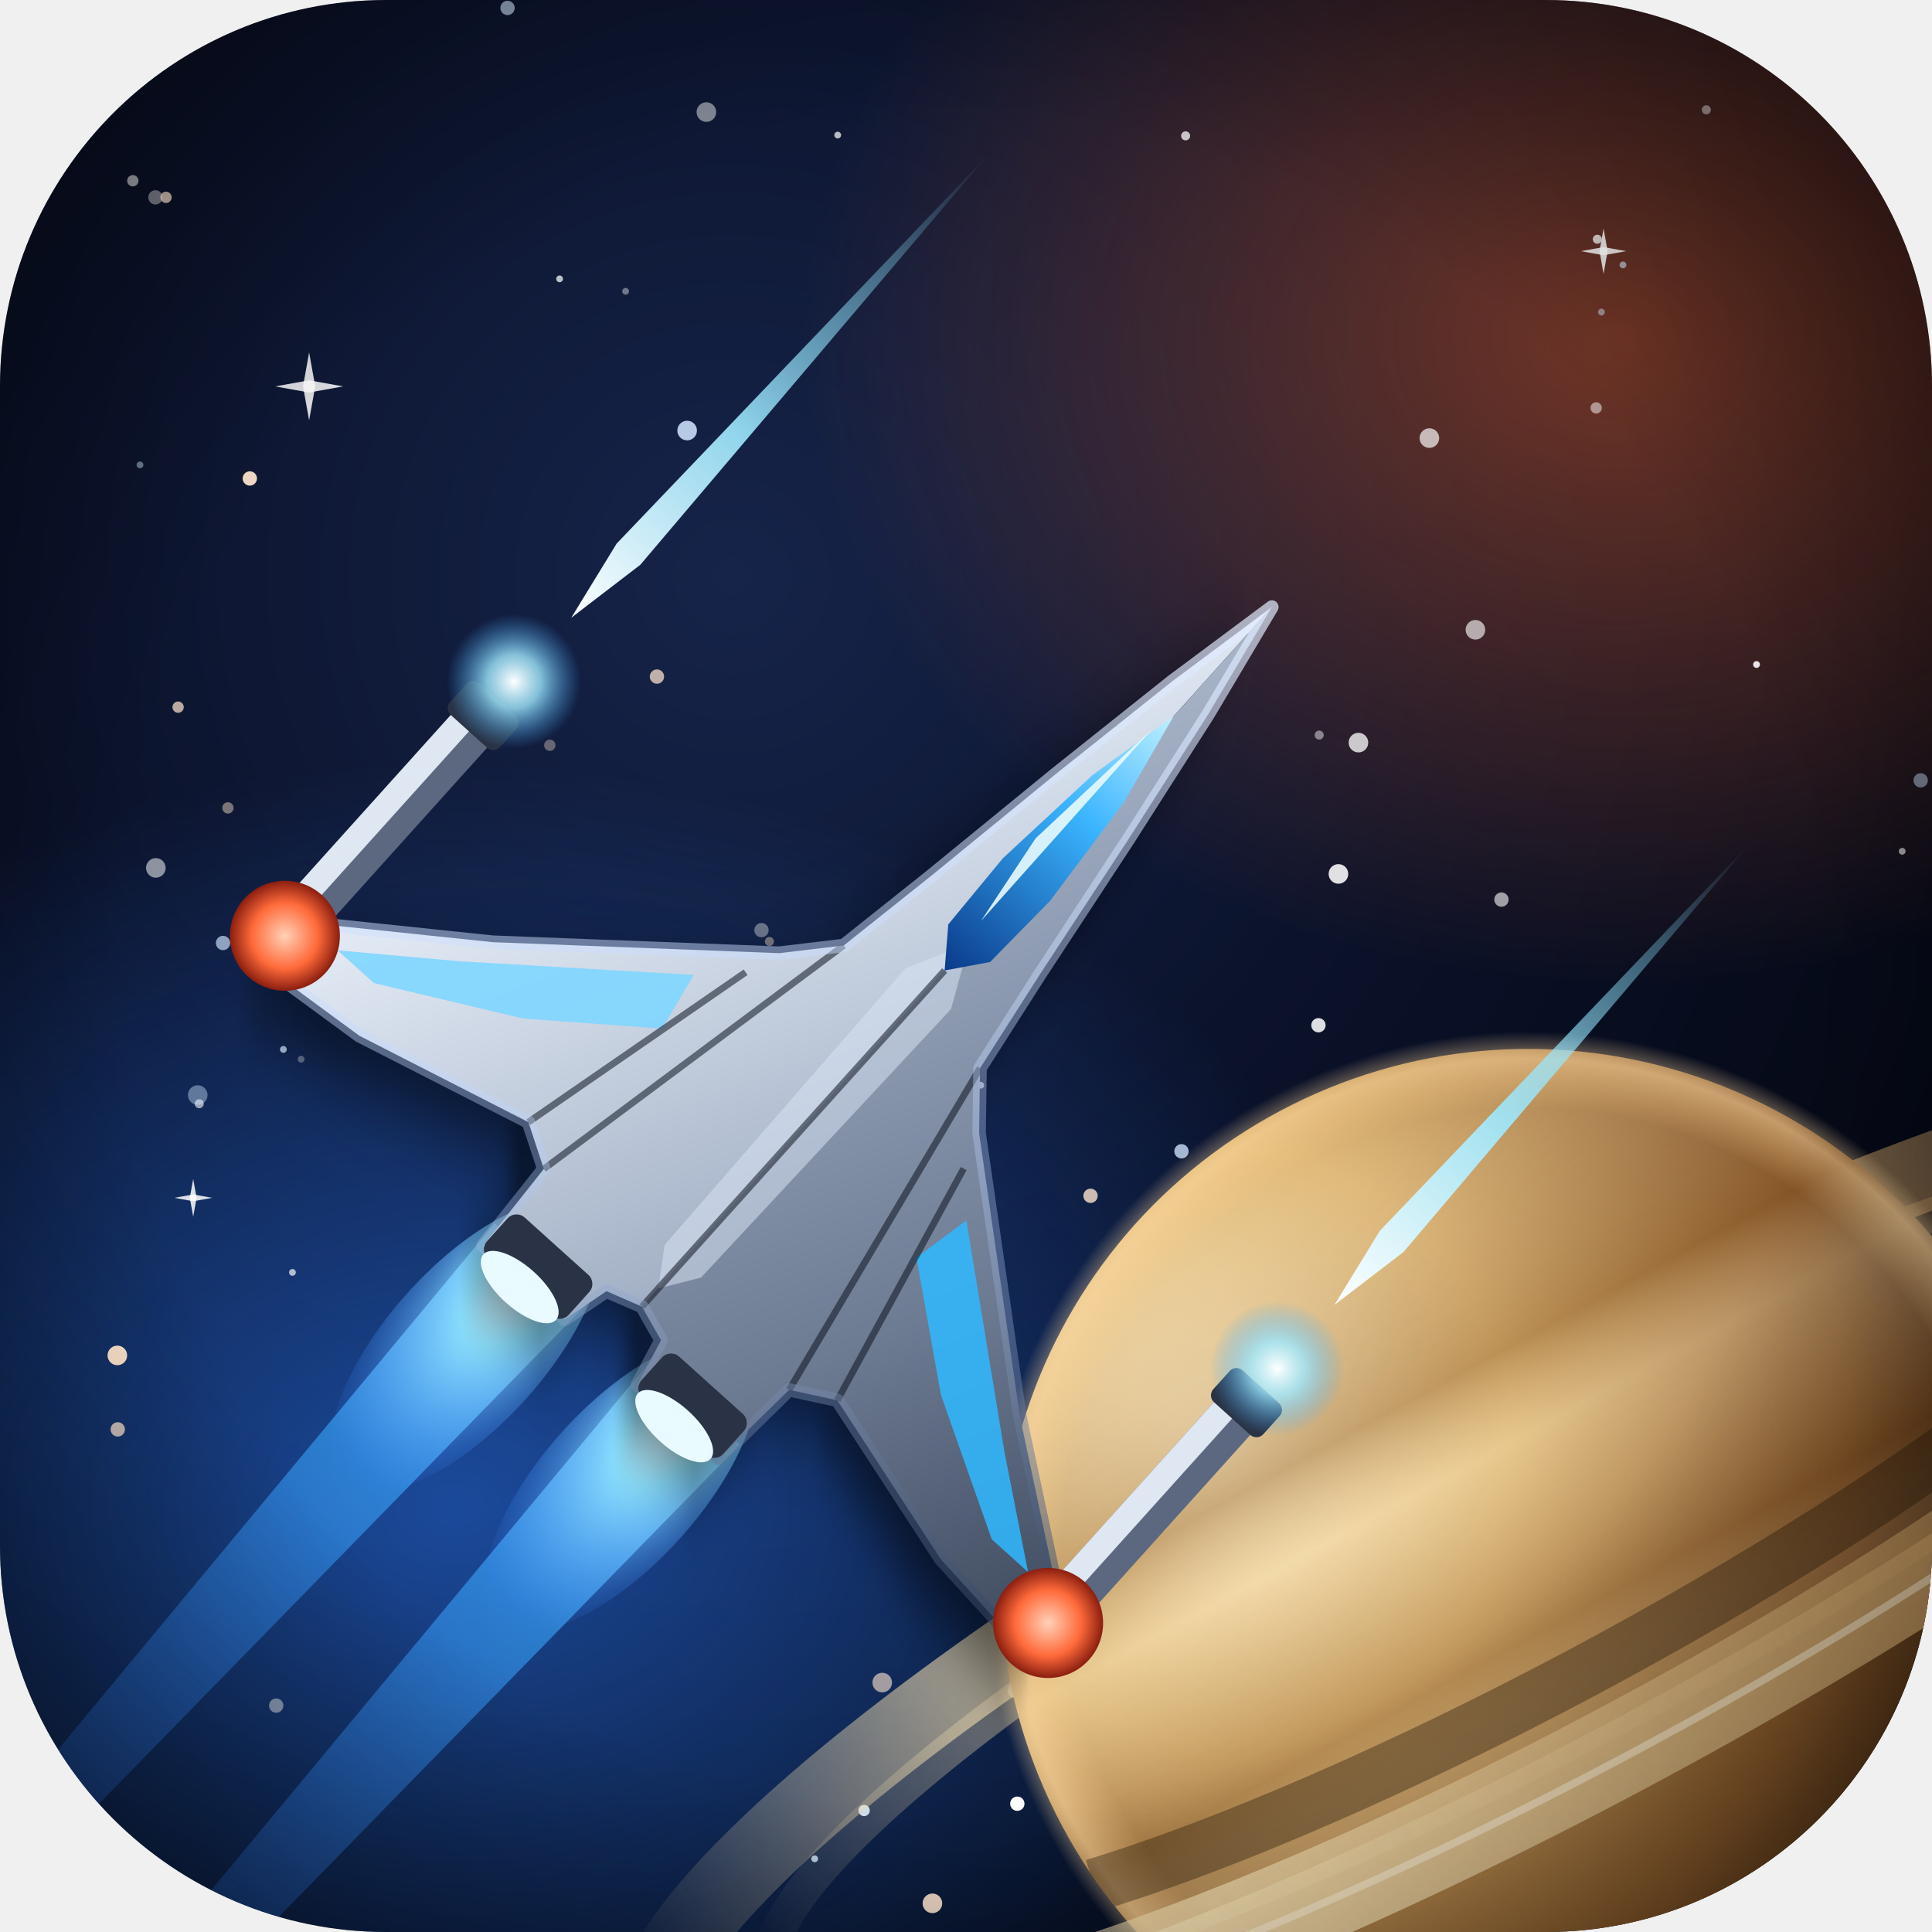
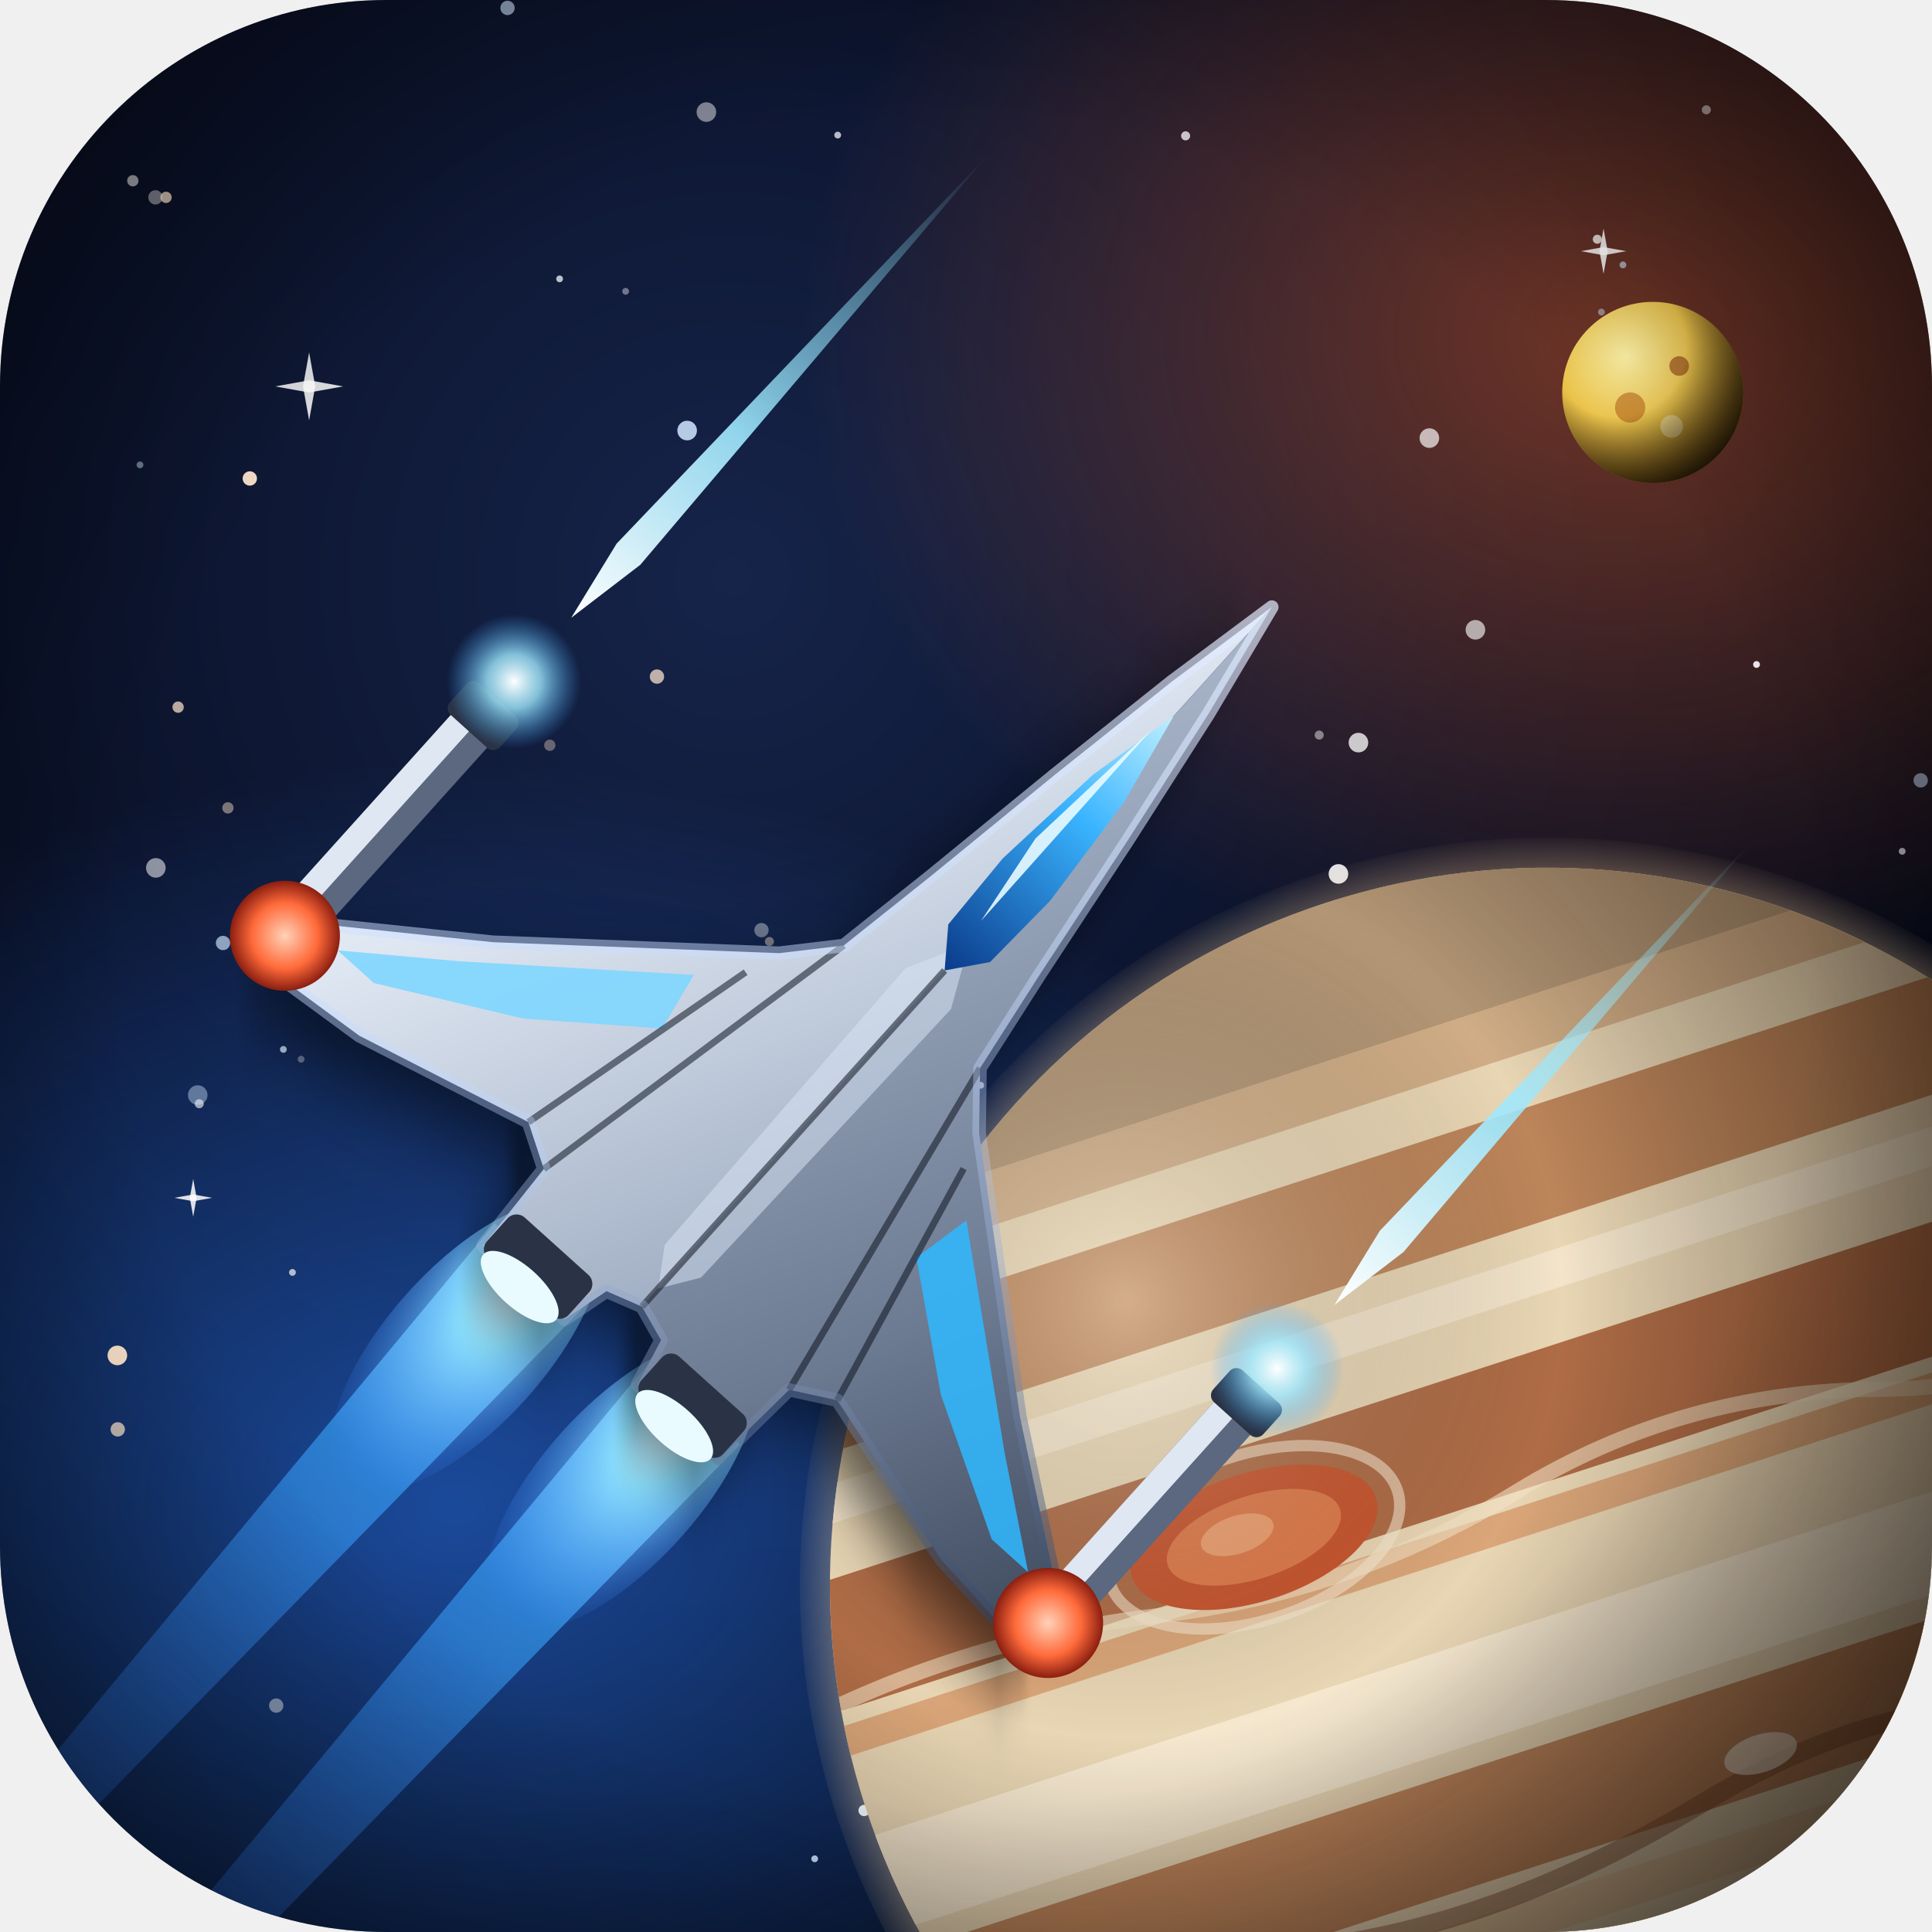
<svg xmlns="http://www.w3.org/2000/svg" width="512" height="512" viewBox="0 0 512 512">
  <defs>
    <radialGradient id="space" cx="38%" cy="30%" r="85%">
      <stop offset="0" stop-color="#16244a" />
      <stop offset="0.45" stop-color="#0a1128" />
      <stop offset="1" stop-color="#020309" />
    </radialGradient>
    <radialGradient id="nebBlue" cx="50%" cy="50%" r="50%">
      <stop offset="0" stop-color="#2a7bff" stop-opacity="0.55" />
      <stop offset="1" stop-color="#2a7bff" stop-opacity="0" />
    </radialGradient>
    <radialGradient id="nebOrange" cx="50%" cy="50%" r="50%">
      <stop offset="0" stop-color="#ff6a2a" stop-opacity="0.42" />
      <stop offset="1" stop-color="#ff6a2a" stop-opacity="0" />
    </radialGradient>
    <radialGradient id="planet" cx="30%" cy="25%" r="80%">
      <stop offset="0" stop-color="#fbe7b9" />
      <stop offset="0.35" stop-color="#e0b874" />
      <stop offset="0.75" stop-color="#8a5a2a" />
      <stop offset="1" stop-color="#2a170a" />
    </radialGradient>
    <linearGradient id="bands" x1="0" y1="0" x2="0" y2="1">
      <stop offset="0" stop-color="#fff" stop-opacity="0" />
      <stop offset="0.3" stop-color="#7a4a1e" stop-opacity="0.35" />
      <stop offset="0.38" stop-color="#fff3d6" stop-opacity="0.25" />
      <stop offset="0.55" stop-color="#6a3c16" stop-opacity="0.3" />
      <stop offset="0.7" stop-color="#fff" stop-opacity="0" />
    </linearGradient>
    <linearGradient id="ring" x1="0" y1="0" x2="1" y2="0">
      <stop offset="0" stop-color="#f1dcae" stop-opacity="0" />
      <stop offset="0.25" stop-color="#f1dcae" stop-opacity="0.95" />
      <stop offset="0.7" stop-color="#c79c62" stop-opacity="0.85" />
      <stop offset="1" stop-color="#c79c62" stop-opacity="0" />
    </linearGradient>
    <radialGradient id="atmo" cx="50%" cy="50%" r="50%">
-       <stop offset="0.86" stop-color="#ffcf8a" stop-opacity="0" />
-       <stop offset="0.95" stop-color="#ffd9a0" stop-opacity="0.5" />
+       <stop offset="0.9" stop-color="#ffd9a0" stop-opacity="0.55" />
      <stop offset="1" stop-color="#ffd9a0" stop-opacity="0" />
+     </radialGradient>
+     <radialGradient id="limb" cx="28%" cy="22%" r="88%">
+       <stop offset="0" stop-color="#fff8e8" stop-opacity="0.35" />
+       <stop offset="0.35" stop-color="#000" stop-opacity="0" />
+       <stop offset="0.72" stop-color="#140800" stop-opacity="0.55" />
+       <stop offset="1" stop-color="#050200" stop-opacity="0.95" />
+     </radialGradient>
+     <radialGradient id="io" cx="35%" cy="30%" r="75%">
+       <stop offset="0" stop-color="#fff3a8" />
+       <stop offset="0.5" stop-color="#e9c24a" />
+       <stop offset="1" stop-color="#9a6a1a" />
+     </radialGradient>
+     <radialGradient id="moonShade" cx="30%" cy="25%" r="85%">
+       <stop offset="0.45" stop-color="#000" stop-opacity="0" />
+       <stop offset="1" stop-color="#000" stop-opacity="0.85" />
    </radialGradient>
    <linearGradient id="hullLit" x1="0" y1="0" x2="1" y2="1">
      <stop offset="0" stop-color="#ffffff" />
      <stop offset="0.5" stop-color="#dfe7f2" />
      <stop offset="1" stop-color="#9eacc2" />
    </linearGradient>
    <linearGradient id="hullDark" x1="0" y1="0" x2="1" y2="1">
      <stop offset="0" stop-color="#a9b6ca" />
      <stop offset="0.6" stop-color="#6c7a92" />
      <stop offset="1" stop-color="#3a4558" />
    </linearGradient>
    <linearGradient id="rim" x1="0" y1="0" x2="1" y2="1">
      <stop offset="0" stop-color="#ffffff" stop-opacity="0.95" />
      <stop offset="0.6" stop-color="#bcd4ff" stop-opacity="0.35" />
      <stop offset="1" stop-color="#22304a" stop-opacity="0.6" />
    </linearGradient>
    <linearGradient id="canopy" x1="0" y1="0" x2="0" y2="1">
      <stop offset="0" stop-color="#bff0ff" />
      <stop offset="0.4" stop-color="#3ab4ff" />
      <stop offset="1" stop-color="#0a3a8a" />
    </linearGradient>
    <linearGradient id="plume" x1="0" y1="0" x2="0" y2="1">
      <stop offset="0" stop-color="#9ee8ff" stop-opacity="0.95" />
      <stop offset="0.25" stop-color="#3aa8ff" stop-opacity="0.6" />
      <stop offset="1" stop-color="#2a5cff" stop-opacity="0" />
    </linearGradient>
    <radialGradient id="plumeCore" cx="50%" cy="20%" r="80%">
      <stop offset="0" stop-color="#ffffff" />
      <stop offset="0.35" stop-color="#8fe4ff" stop-opacity="0.9" />
      <stop offset="1" stop-color="#2a7bff" stop-opacity="0" />
    </radialGradient>
    <linearGradient id="bolt" x1="0" y1="0" x2="0" y2="1">
      <stop offset="0" stop-color="#7fe0ff" stop-opacity="0" />
      <stop offset="0.6" stop-color="#9fe9ff" stop-opacity="0.9" />
      <stop offset="1" stop-color="#ffffff" />
    </linearGradient>
    <radialGradient id="pod">
      <stop offset="0" stop-color="#ffd1b8" />
      <stop offset="0.6" stop-color="#ff6a3a" />
      <stop offset="1" stop-color="#8a1e10" />
    </radialGradient>
    <radialGradient id="flash">
      <stop offset="0" stop-color="#ffffff" />
      <stop offset="0.4" stop-color="#9fe9ff" stop-opacity="0.8" />
      <stop offset="1" stop-color="#3aa8ff" stop-opacity="0" />
    </radialGradient>
    <radialGradient id="vignette" cx="50%" cy="50%" r="72%">
      <stop offset="0.6" stop-color="#000" stop-opacity="0" />
      <stop offset="1" stop-color="#000" stop-opacity="0.55" />
    </radialGradient>
    <filter id="drop" x="-50%" y="-50%" width="200%" height="200%">
      <feGaussianBlur stdDeviation="5" />
    </filter>
    <clipPath id="planetClip">
      <circle cx="0" cy="0" r="300" />
    </clipPath>
  </defs>
  <clipPath id="round">
    <rect width="512" height="512" rx="102.4" />
  </clipPath>
  <g clip-path="url(#round)">
    <rect width="512" height="512" fill="url(#space)" />
    <ellipse cx="120.0" cy="400.0" rx="260.0" ry="200.0" fill="url(#nebBlue)" />
    <ellipse cx="430.0" cy="90.0" rx="220.0" ry="170.0" fill="url(#nebOrange)" />
    <circle cx="165.8" cy="77.2" r="0.90" fill="#ffffff" opacity="0.40" />
    <circle cx="187.2" cy="29.7" r="2.60" fill="#ffffff" opacity="0.49" />
    <circle cx="222.0" cy="35.8" r="0.90" fill="#ffffff" opacity="0.71" />
    <circle cx="423.3" cy="63.4" r="1.20" fill="#ffffff" opacity="0.76" />
    <circle cx="295.5" cy="203.1" r="1.20" fill="#ffffff" opacity="0.38" />
    <circle cx="148.3" cy="73.9" r="0.90" fill="#ffffff" opacity="0.72" />
    <circle cx="52.8" cy="292.5" r="1.20" fill="#ffffff" opacity="0.59" />
    <circle cx="289.0" cy="316.9" r="1.90" fill="#ffe6cf" opacity="0.79" />
    <circle cx="397.9" cy="238.4" r="1.90" fill="#ffffff" opacity="0.59" />
    <circle cx="406.7" cy="357.9" r="1.20" fill="#cfe6ff" opacity="0.40" />
    <circle cx="268.9" cy="448.1" r="1.90" fill="#ffffff" opacity="0.54" />
    <circle cx="60.4" cy="214.1" r="1.50" fill="#ffe6cf" opacity="0.45" />
    <circle cx="215.9" cy="492.6" r="0.90" fill="#cfe6ff" opacity="0.85" />
    <circle cx="174.1" cy="179.3" r="1.90" fill="#ffe6cf" opacity="0.73" />
    <circle cx="35.2" cy="47.9" r="1.50" fill="#ffffff" opacity="0.66" />
    <circle cx="31.1" cy="359.2" r="2.60" fill="#ffe6cf" opacity="1.00" />
    <circle cx="145.7" cy="197.5" r="1.50" fill="#ffe6cf" opacity="0.36" />
    <circle cx="182.0" cy="312.8" r="1.90" fill="#cfe6ff" opacity="0.39" />
    <circle cx="66.2" cy="126.8" r="1.90" fill="#ffe6cf" opacity="0.95" />
    <circle cx="41.3" cy="230.0" r="2.60" fill="#ffffff" opacity="0.53" />
    <circle cx="419.5" cy="442.4" r="1.50" fill="#cfe6ff" opacity="0.81" />
    <circle cx="349.6" cy="194.8" r="1.20" fill="#ffffff" opacity="0.45" />
    <circle cx="77.5" cy="337.2" r="0.90" fill="#ffffff" opacity="0.67" />
    <circle cx="134.5" cy="2.1" r="1.90" fill="#cfe6ff" opacity="0.70" />
    <circle cx="488.0" cy="353.5" r="2.60" fill="#ffffff" opacity="0.97" />
    <circle cx="233.8" cy="445.9" r="2.60" fill="#ffe6cf" opacity="0.61" />
    <circle cx="201.8" cy="246.5" r="1.90" fill="#ffffff" opacity="0.39" />
    <circle cx="504.1" cy="225.6" r="0.90" fill="#ffffff" opacity="0.57" />
    <circle cx="52.4" cy="290.2" r="2.60" fill="#cfe6ff" opacity="0.42" />
    <circle cx="314.2" cy="36.0" r="1.20" fill="#ffffff" opacity="0.75" />
    <circle cx="324.8" cy="489.2" r="2.60" fill="#ffffff" opacity="0.59" />
    <circle cx="59.1" cy="249.9" r="1.90" fill="#cfe6ff" opacity="0.66" />
    <circle cx="44.0" cy="52.3" r="1.50" fill="#ffe6cf" opacity="0.83" />
    <circle cx="424.4" cy="82.7" r="0.90" fill="#cfe6ff" opacity="0.48" />
    <circle cx="75.1" cy="278.1" r="0.90" fill="#cfe6ff" opacity="0.84" />
    <circle cx="501.0" cy="442.0" r="1.50" fill="#ffffff" opacity="0.69" />
    <circle cx="182.1" cy="114.1" r="2.60" fill="#cfe6ff" opacity="0.86" />
    <circle cx="325.9" cy="314.0" r="1.20" fill="#ffe6cf" opacity="0.87" />
    <circle cx="378.8" cy="116.1" r="2.60" fill="#ffffff" opacity="0.67" />
    <circle cx="506.7" cy="404.5" r="1.90" fill="#cfe6ff" opacity="0.52" />
    <circle cx="229.0" cy="479.8" r="1.50" fill="#cfe6ff" opacity="0.97" />
    <circle cx="41.2" cy="52.3" r="1.90" fill="#ffffff" opacity="0.48" />
    <circle cx="247.1" cy="504.4" r="2.60" fill="#ffe6cf" opacity="0.90" />
    <circle cx="465.5" cy="176.1" r="0.90" fill="#ffffff" opacity="0.89" />
    <circle cx="465.8" cy="400.5" r="1.20" fill="#ffffff" opacity="0.66" />
    <circle cx="222.2" cy="325.6" r="0.90" fill="#ffe6cf" opacity="0.87" />
    <circle cx="237.1" cy="380.6" r="0.90" fill="#ffffff" opacity="0.82" />
    <circle cx="508.5" cy="14.1" r="2.60" fill="#ffffff" opacity="0.94" />
    <circle cx="313.1" cy="305.1" r="1.90" fill="#cfe6ff" opacity="0.78" />
    <circle cx="79.8" cy="280.7" r="0.90" fill="#ffffff" opacity="0.36" />
    <circle cx="269.6" cy="478.0" r="1.90" fill="#ffffff" opacity="0.99" />
    <circle cx="423.0" cy="108.1" r="1.50" fill="#ffffff" opacity="0.49" />
    <circle cx="391.0" cy="166.9" r="2.60" fill="#ffffff" opacity="0.62" />
    <circle cx="31.2" cy="378.8" r="1.90" fill="#ffe6cf" opacity="0.78" />
    <circle cx="423.5" cy="449.6" r="1.20" fill="#ffffff" opacity="0.70" />
    <circle cx="446.9" cy="397.6" r="2.60" fill="#ffffff" opacity="0.35" />
    <circle cx="88.2" cy="242.4" r="0.90" fill="#cfe6ff" opacity="0.71" />
    <circle cx="349.4" cy="271.7" r="1.90" fill="#ffffff" opacity="0.86" />
    <circle cx="452.2" cy="29.1" r="1.20" fill="#ffffff" opacity="0.53" />
    <circle cx="259.9" cy="287.6" r="0.90" fill="#ffffff" opacity="0.64" />
    <circle cx="354.7" cy="231.6" r="2.60" fill="#ffffff" opacity="0.87" />
    <circle cx="358.0" cy="448.8" r="1.50" fill="#ffffff" opacity="0.95" />
    <circle cx="430.1" cy="70.2" r="0.90" fill="#cfe6ff" opacity="0.61" />
    <circle cx="37.1" cy="123.2" r="0.90" fill="#cfe6ff" opacity="0.49" />
    <circle cx="401.4" cy="459.3" r="1.20" fill="#cfe6ff" opacity="0.96" />
    <circle cx="73.2" cy="452.0" r="1.90" fill="#ffffff" opacity="0.49" />
    <circle cx="203.9" cy="249.5" r="1.20" fill="#ffe6cf" opacity="0.45" />
    <circle cx="509.0" cy="206.8" r="1.90" fill="#cfe6ff" opacity="0.48" />
    <circle cx="47.2" cy="187.4" r="1.50" fill="#ffe6cf" opacity="0.71" />
    <circle cx="360.0" cy="196.8" r="2.60" fill="#ffffff" opacity="0.76" />
    <path d="M81.92 93.4 L83.54 102.4 L81.92 111.4 L80.3 102.4 Z" fill="#fff" opacity="0.85" />
    <path d="M72.92 102.4 L81.92 104.02 L90.92 102.4 L81.92 100.78 Z" fill="#fff" opacity="0.85" />
    <path d="M424.96 60.56 L426.04 66.56 L424.96 72.56 L423.88 66.56 Z" fill="#fff" opacity="0.85" />
    <path d="M418.96 66.56 L424.96 67.64 L430.96 66.56 L424.96 65.48 Z" fill="#fff" opacity="0.85" />
    <path d="M51.2 312.44 L52.1 317.44 L51.2 322.44 L50.3 317.44 Z" fill="#fff" opacity="0.85" />
    <path d="M46.2 317.44 L51.2 318.34 L56.2 317.44 L51.2 316.54 Z" fill="#fff" opacity="0.85" />
-     <g transform="translate(405.0 418.0) scale(1.0) rotate(-28)">
+     <g transform="translate(438.0 104.0) scale(1.0)">
+       <circle r="24" fill="url(#io)" />
+       <circle cx="-6" cy="4" r="4" fill="#b5651d" opacity="0.6" />
+       <circle cx="7" cy="-7" r="2.6" fill="#8a3a12" opacity="0.6" />
+       <circle cx="5" cy="9" r="3" fill="#fff6c8" opacity="0.5" />
+       <circle r="24" fill="url(#moonShade)" />
+     </g>
+     <g transform="translate(410.0 420.0) scale(1.0) rotate(-18)">
      <clipPath id="pc">
-         <circle r="140" />
+         <circle r="190" />
      </clipPath>
-       <path d="M-262 0 A262 54 0 0 1 262 0" fill="none" stroke="url(#ring)" stroke-width="20" opacity="0.75" />
-       <path d="M-226 0 A226 44 0 0 1 226 0" fill="none" stroke="url(#ring)" stroke-width="9" opacity="0.55" />
-       <circle r="140" fill="url(#planet)" />
-       <rect x="-140" y="-140" width="280" height="280" fill="url(#bands)" clip-path="url(#pc)" />
-       <circle r="146" fill="url(#atmo)" />
-       <path d="M-140 18 A190 34 0 0 0 140 18" fill="none" stroke="#1a0d04" stroke-width="14" opacity="0.35" clip-path="url(#pc)" />
-       <path d="M-262 0 A262 54 0 0 0 262 0" fill="none" stroke="url(#ring)" stroke-width="20" />
-       <path d="M-226 0 A226 44 0 0 0 226 0" fill="none" stroke="url(#ring)" stroke-width="9" opacity="0.8" />
-       <path d="M-248 4 A248 50 0 0 0 248 4" fill="none" stroke="#fff4dc" stroke-width="2" opacity="0.55" />
+       <circle r="198" fill="url(#atmo)" />
+       <g clip-path="url(#pc)">
+         <rect x="-200" y="-200" width="400" height="400" fill="#e9d6b4" />
+         <rect x="-200" y="-190" width="400" height="40" fill="#9c7a5a" opacity="0.7" />
+         <rect x="-200" y="-150" width="400" height="14" fill="#c9a27a" opacity="0.8" />
+         <rect x="-200" y="-122" width="400" height="30" fill="#b5774a" opacity="0.85" />
+         <rect x="-200" y="-84" width="400" height="10" fill="#f4e6cc" opacity="0.9" />
+         <rect x="-200" y="-60" width="400" height="34" fill="#a8603a" opacity="0.9" />
+         <rect x="-200" y="-22" width="400" height="8" fill="#d79a6a" opacity="0.8" />
+         <rect x="-200" y="8" width="400" height="26" fill="#f7ead2" opacity="0.9" />
+         <rect x="-200" y="40" width="400" height="30" fill="#b8784c" opacity="0.85" />
+         <rect x="-200" y="78" width="400" height="10" fill="#e3c39a" opacity="0.8" />
+         <rect x="-200" y="96" width="400" height="22" fill="#9a6a48" opacity="0.75" />
+         <rect x="-200" y="132" width="400" height="16" fill="#cfae88" opacity="0.7" />
+         <rect x="-200" y="156" width="400" height="40" fill="#8a6a52" opacity="0.7" />
+         <path d="M-200 -26 Q-150 -34 -100 -24 T0 -26 T100 -22 T200 -28" fill="none" stroke="#f4e2c4" stroke-width="4" opacity="0.6" />
+         <path d="M-200 70 Q-140 62 -90 72 T20 68 T120 74 T200 66" fill="none" stroke="#7a4426" stroke-width="5" opacity="0.45" />
+         <ellipse cx="-70" cy="-36" rx="34" ry="17" fill="#c8552e" />
+         <ellipse cx="-70" cy="-36" rx="24" ry="11" fill="#e07a4a" />
+         <ellipse cx="-74" cy="-38" rx="10" ry="5" fill="#f2a978" opacity="0.8" />
+         <ellipse cx="-70" cy="-36" rx="40" ry="22" fill="none" stroke="#f6e7cf" stroke-width="3" opacity="0.6" />
+         <ellipse cx="40" cy="60" rx="10" ry="5" fill="#fff4e0" opacity="0.7" />
+         <circle r="190" fill="url(#limb)" />
+       </g>
    </g>
    <g transform="translate(246.0 262.0) rotate(42) scale(1.62) translate(0 20)">
      <path d="M-27 56 L-7 56 L-14 230 L-20 230 Z" fill="url(#plume)" />
      <ellipse cx="-17" cy="74" rx="13" ry="30" fill="url(#plumeCore)" />
      <path d="M7 56 L27 56 L20 230 L14 230 Z" fill="url(#plume)" />
      <ellipse cx="17" cy="74" rx="13" ry="30" fill="url(#plumeCore)" />
      <path d="M0.00 -104.00 L4.00 -84.00 L8.00 -60.00 L12.00 -34.00 L15.00 -16.00 L22.00 -8.00 L58.00 22.00 L80.00 38.00 L84.00 44.00 L84.00 50.00 L64.00 48.00 L34.00 40.00 L27.00 44.00 L26.00 60.00 L8.00 60.00 L6.00 52.00 L0.00 50.00 L-6.00 52.00 L-8.00 60.00 L-26.00 60.00 L-27.00 44.00 L-34.00 40.00 L-64.00 48.00 L-84.00 50.00 L-84.00 44.00 L-80.00 38.00 L-58.00 22.00 L-22.00 -8.00 L-15.00 -16.00 L-12.00 -34.00 L-8.00 -60.00 L-4.00 -84.00 Z" fill="#000" opacity="0.55" filter="url(#drop)" transform="translate(0 6)" />
      <path d="M0.00 50.00 L-6.00 52.00 L-8.00 60.00 L-26.00 60.00 L-27.00 44.00 L-34.00 40.00 L-64.00 48.00 L-84.00 50.00 L-84.00 44.00 L-80.00 38.00 L-58.00 22.00 L-22.00 -8.00 L-15.00 -16.00 L-12.00 -34.00 L-8.00 -60.00 L-4.00 -84.00 L0.00 -104.00 Z" fill="url(#hullLit)" />
      <path d="M0.00 -104.00 L4.00 -84.00 L8.00 -60.00 L12.00 -34.00 L15.00 -16.00 L22.00 -8.00 L58.00 22.00 L80.00 38.00 L84.00 44.00 L84.00 50.00 L64.00 48.00 L34.00 40.00 L27.00 44.00 L26.00 60.00 L8.00 60.00 L6.00 52.00 L0.00 50.00 Z" fill="url(#hullDark)" />
      <path d="M30.00 4.00 L60.00 28.00 L76.00 40.00 L68.00 40.00 L46.00 28.00 L28.00 14.00 Z" fill="#2fb8ff" opacity="0.85" />
      <path d="M-28.00 14.00 L-46.00 28.00 L-68.00 40.00 L-76.00 40.00 L-60.00 28.00 L-30.00 4.00 Z" fill="#7fd6ff" opacity="0.9" />
      <path d="M0 -30 L5 -20 L4 40 L0 46 L-4 40 L-5 -20 Z" fill="#d7e2f2" opacity="0.55" />
      <path d="M0.00 -80.00 L3.40 -64.00 L5.20 -44.00 L4.60 -30.00 L0.00 -24.00 L-4.60 -30.00 L-5.20 -44.00 L-3.40 -64.00 Z" fill="url(#canopy)" />
      <path d="M-1.2 -76 L-3.4 -50 L-1 -34 Z" fill="#e8fbff" opacity="0.9" />
      <g stroke="#0d1420" stroke-width="1.1" opacity="0.55" fill="none">
        <path d="M0 -24 L0 50" />
        <path d="M15 -16 L27 44" />
        <path d="M-15 -16 L-27 44" />
        <path d="M24 -2 L34 40" />
        <path d="M-24 -2 L-34 40" />
      </g>
      <path d="M0.00 -104.00 L4.00 -84.00 L8.00 -60.00 L12.00 -34.00 L15.00 -16.00 L22.00 -8.00 L58.00 22.00 L80.00 38.00 L84.00 44.00 L84.00 50.00 L64.00 48.00 L34.00 40.00 L27.00 44.00 L26.00 60.00 L8.00 60.00 L6.00 52.00 L0.00 50.00 L-6.00 52.00 L-8.00 60.00 L-26.00 60.00 L-27.00 44.00 L-34.00 40.00 L-64.00 48.00 L-84.00 50.00 L-84.00 44.00 L-80.00 38.00 L-58.00 22.00 L-22.00 -8.00 L-15.00 -16.00 L-12.00 -34.00 L-8.00 -60.00 L-4.00 -84.00 Z" fill="none" stroke="url(#rim)" stroke-width="2.2" stroke-linejoin="round" />
      <rect x="-26" y="52" width="18" height="9" rx="2" fill="#2a3345" />
      <ellipse cx="-17" cy="61" rx="8" ry="3.4" fill="#e9fbff" />
      <rect x="8" y="52" width="18" height="9" rx="2" fill="#2a3345" />
      <ellipse cx="17" cy="61" rx="8" ry="3.4" fill="#e9fbff" />
      <path d="M-84 -128 L-81.4 -40 L-84 -26 L-86.6 -40 Z" fill="url(#bolt)" />
      <rect x="-88" y="-4" width="8" height="50" rx="2" fill="#5b6880" />
      <rect x="-88" y="-4" width="4" height="50" rx="1.5" fill="#dfe7f2" />
      <rect x="-89.5" y="-8" width="11" height="7" rx="1.5" fill="#2a3345" />
      <circle cx="-84" cy="44" r="9" fill="url(#pod)" />
      <circle cx="-84" cy="-12" r="11" fill="url(#flash)" />
      <path d="M84 -128 L86.6 -40 L84 -26 L81.4 -40 Z" fill="url(#bolt)" />
      <rect x="80" y="-4" width="8" height="50" rx="2" fill="#5b6880" />
      <rect x="80" y="-4" width="4" height="50" rx="1.5" fill="#dfe7f2" />
      <rect x="78.5" y="-8" width="11" height="7" rx="1.5" fill="#2a3345" />
      <circle cx="84" cy="44" r="9" fill="url(#pod)" />
      <circle cx="84" cy="-12" r="11" fill="url(#flash)" />
    </g>
    <rect width="512" height="512" fill="url(#vignette)" />
  </g>
</svg>
